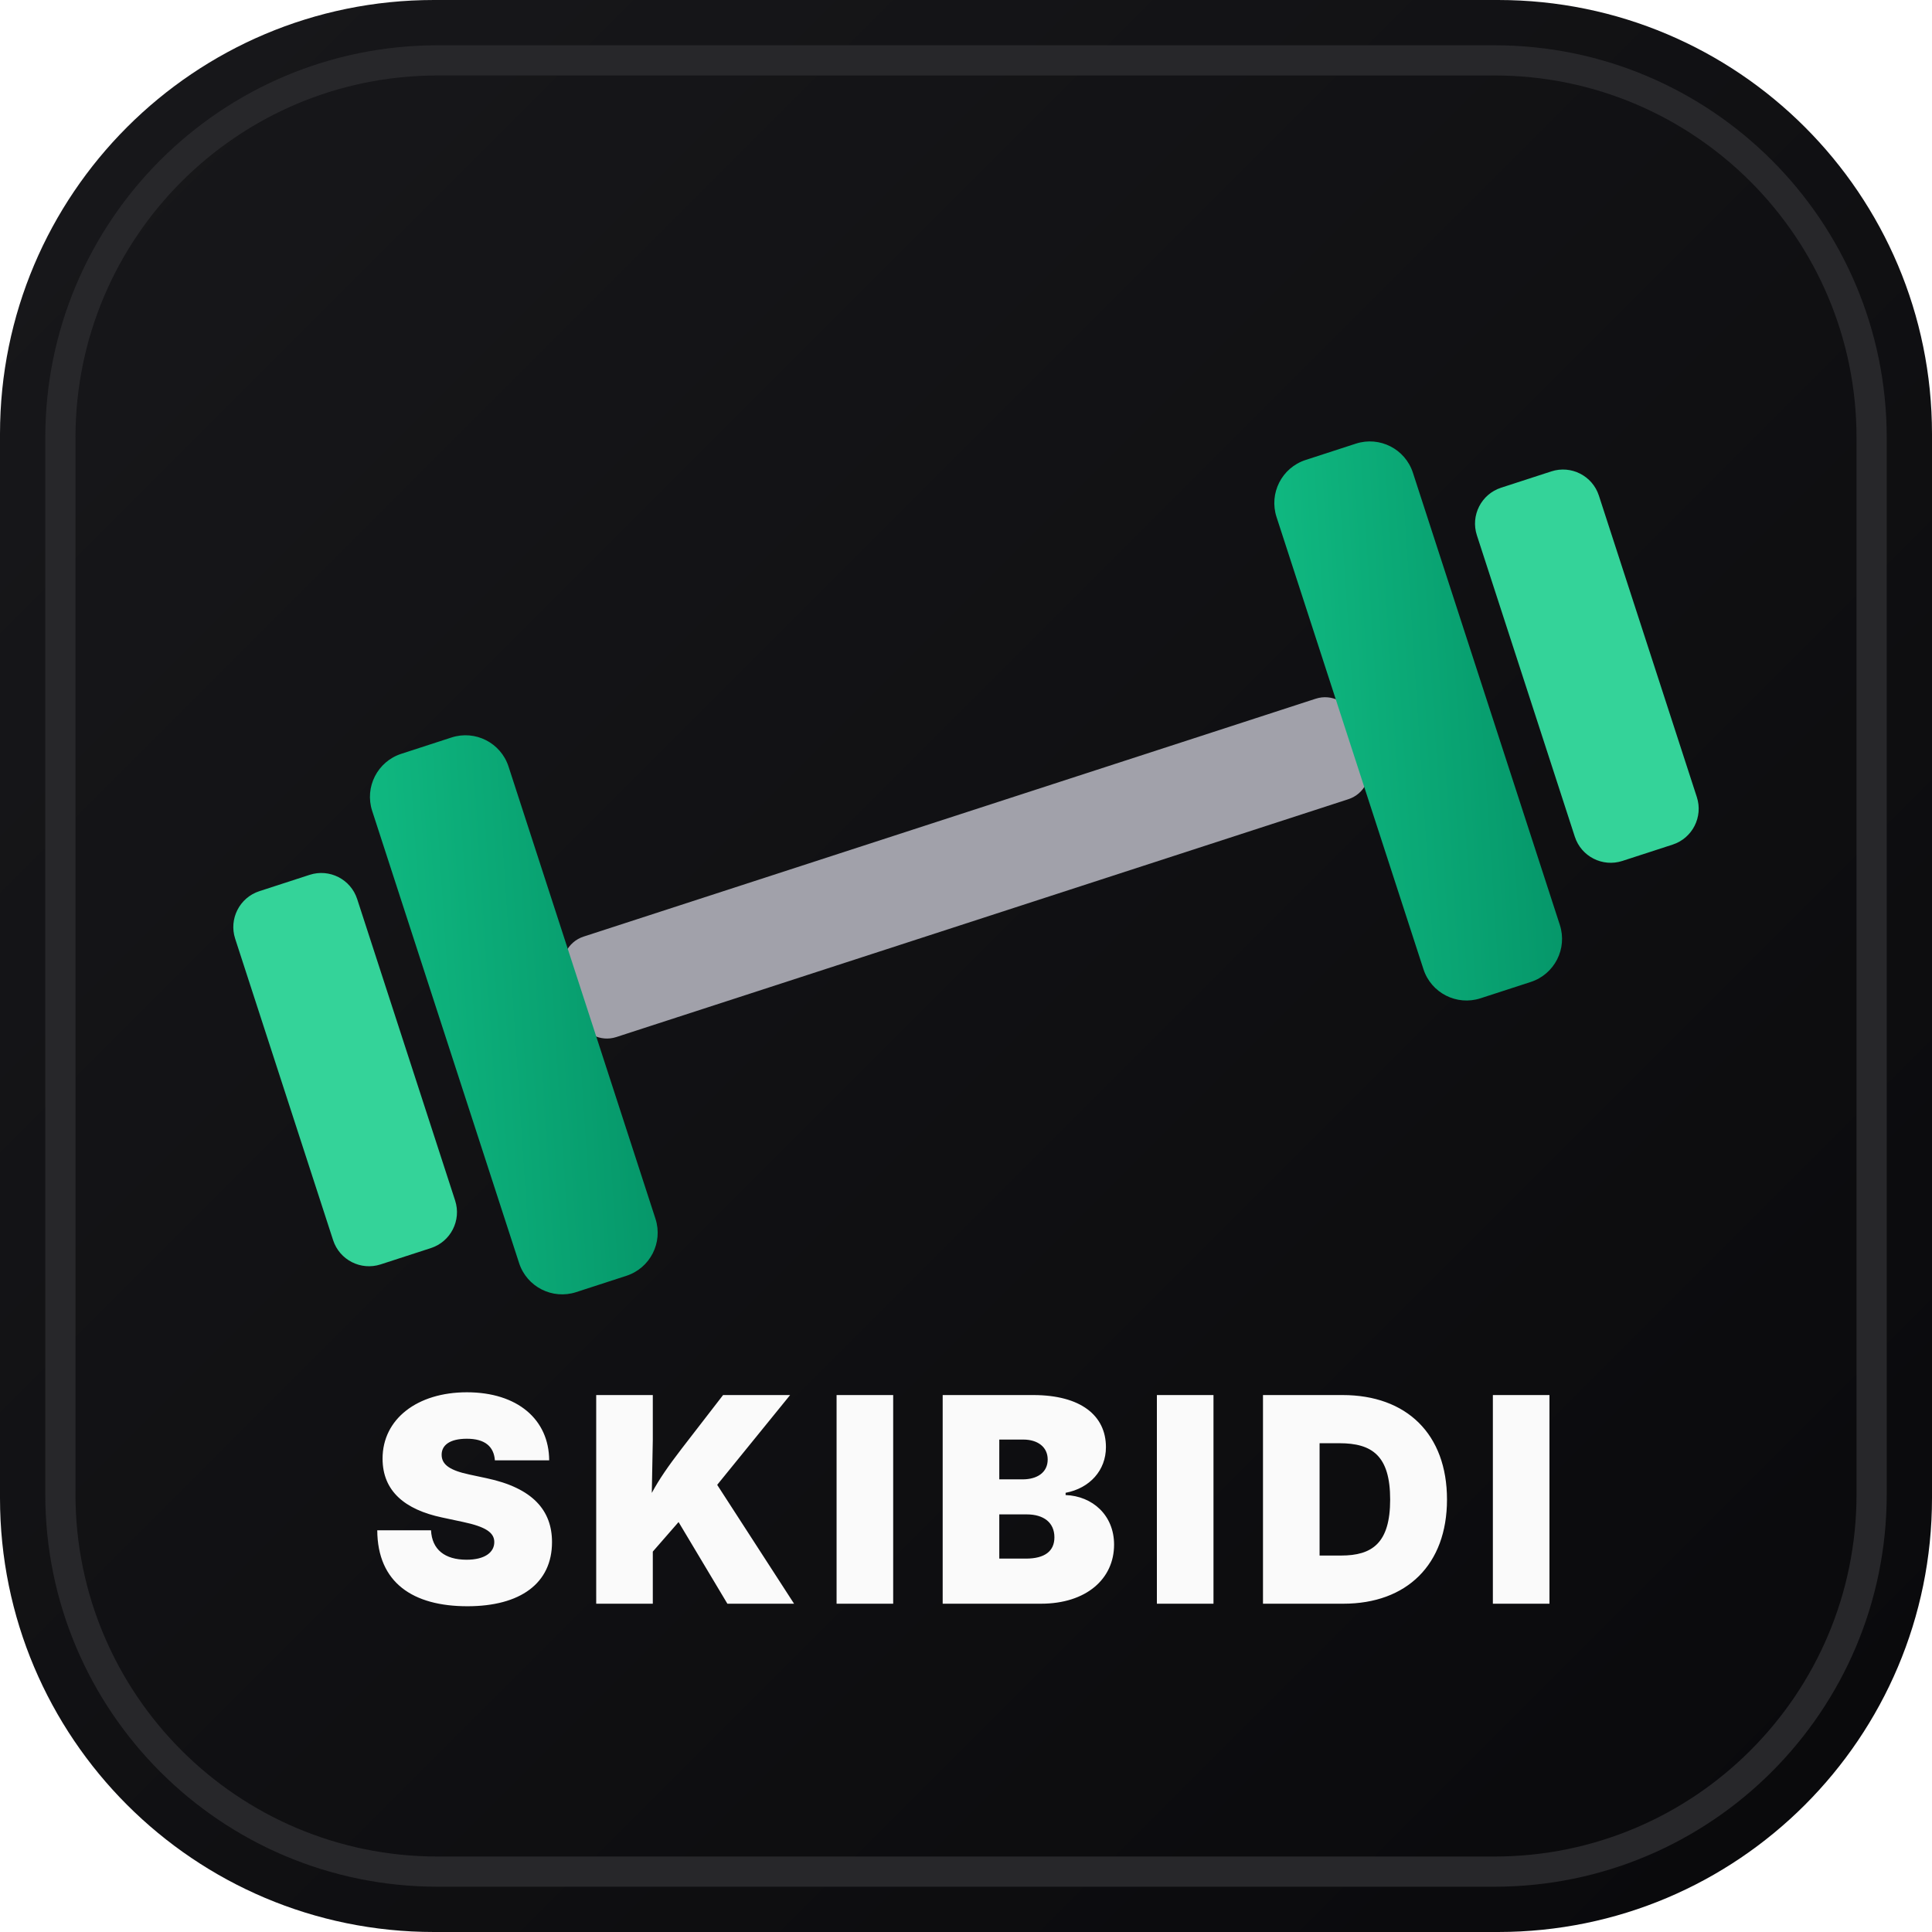
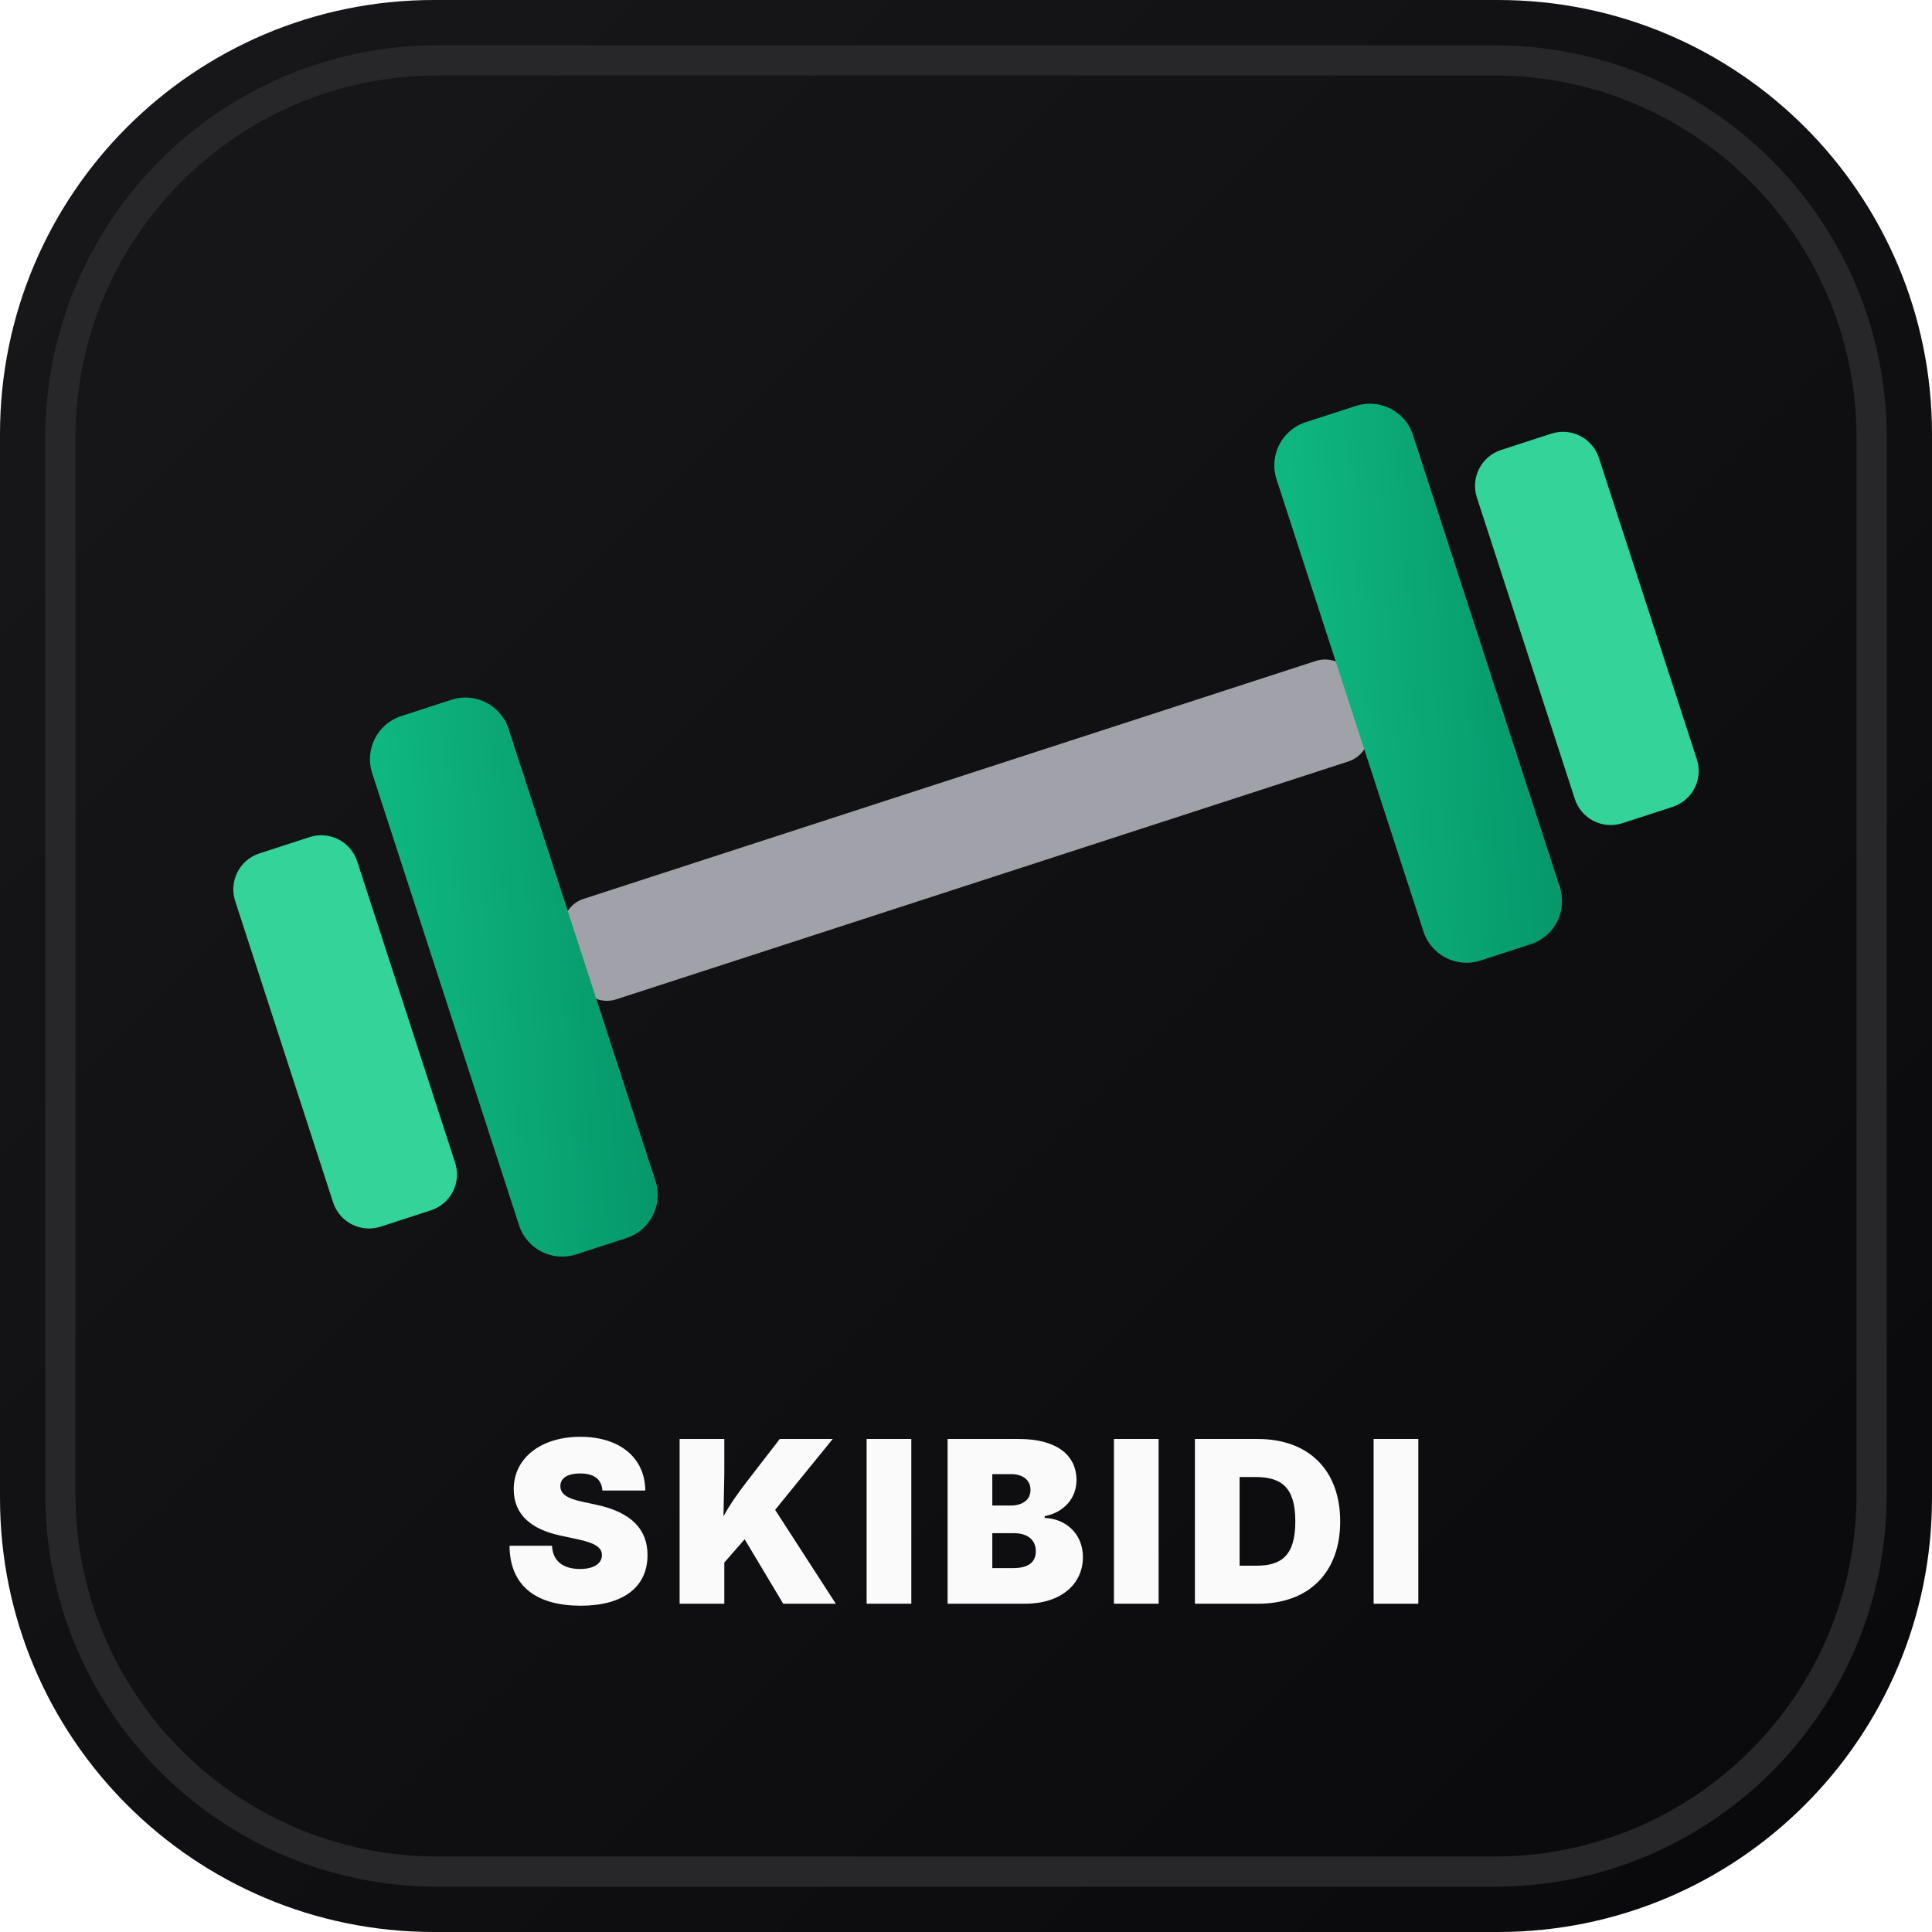
<svg xmlns="http://www.w3.org/2000/svg" viewBox="0 0 512 512" width="512" height="512">
  <defs>
    <linearGradient id="bg" x1="0%" y1="0%" x2="100%" y2="100%">
      <stop offset="0%" stop-color="#18181b" />
      <stop offset="100%" stop-color="#09090b" />
    </linearGradient>
    <linearGradient id="accent" x1="0%" y1="0%" x2="100%" y2="100%">
      <stop offset="0%" stop-color="#10b981" />
      <stop offset="100%" stop-color="#059669" />
    </linearGradient>
  </defs>
  <rect width="512" height="512" rx="115" fill="url(#bg)" />
  <rect x="16" y="16" width="480" height="480" rx="100" fill="none" stroke="#27272a" stroke-width="8" />
-   <g transform="translate(256, 230) rotate(-18)">
+   <g transform="translate(256, 220) rotate(-18)">
    <rect x="-110" y="-14" width="220" height="28" rx="8" fill="#a1a1aa" />
    <rect x="-145" y="-75" width="38" height="150" rx="12" fill="url(#accent)" />
    <rect x="-190" y="-52" width="34" height="104" rx="10" fill="#34d399" />
    <rect x="107" y="-75" width="38" height="150" rx="12" fill="url(#accent)" />
    <rect x="156" y="-52" width="34" height="104" rx="10" fill="#34d399" />
  </g>
-   <text x="256" y="425" font-family="system-ui, -apple-system, sans-serif" font-weight="900" font-size="76" fill="#fafafa" text-anchor="middle" letter-spacing="6">SKIBIDI</text>
+   <text x="256" y="425" font-family="system-ui, -apple-system, sans-serif" font-weight="900" font-size="60" fill="#fafafa" text-anchor="middle" letter-spacing="4">SKIBIDI</text>
</svg>
